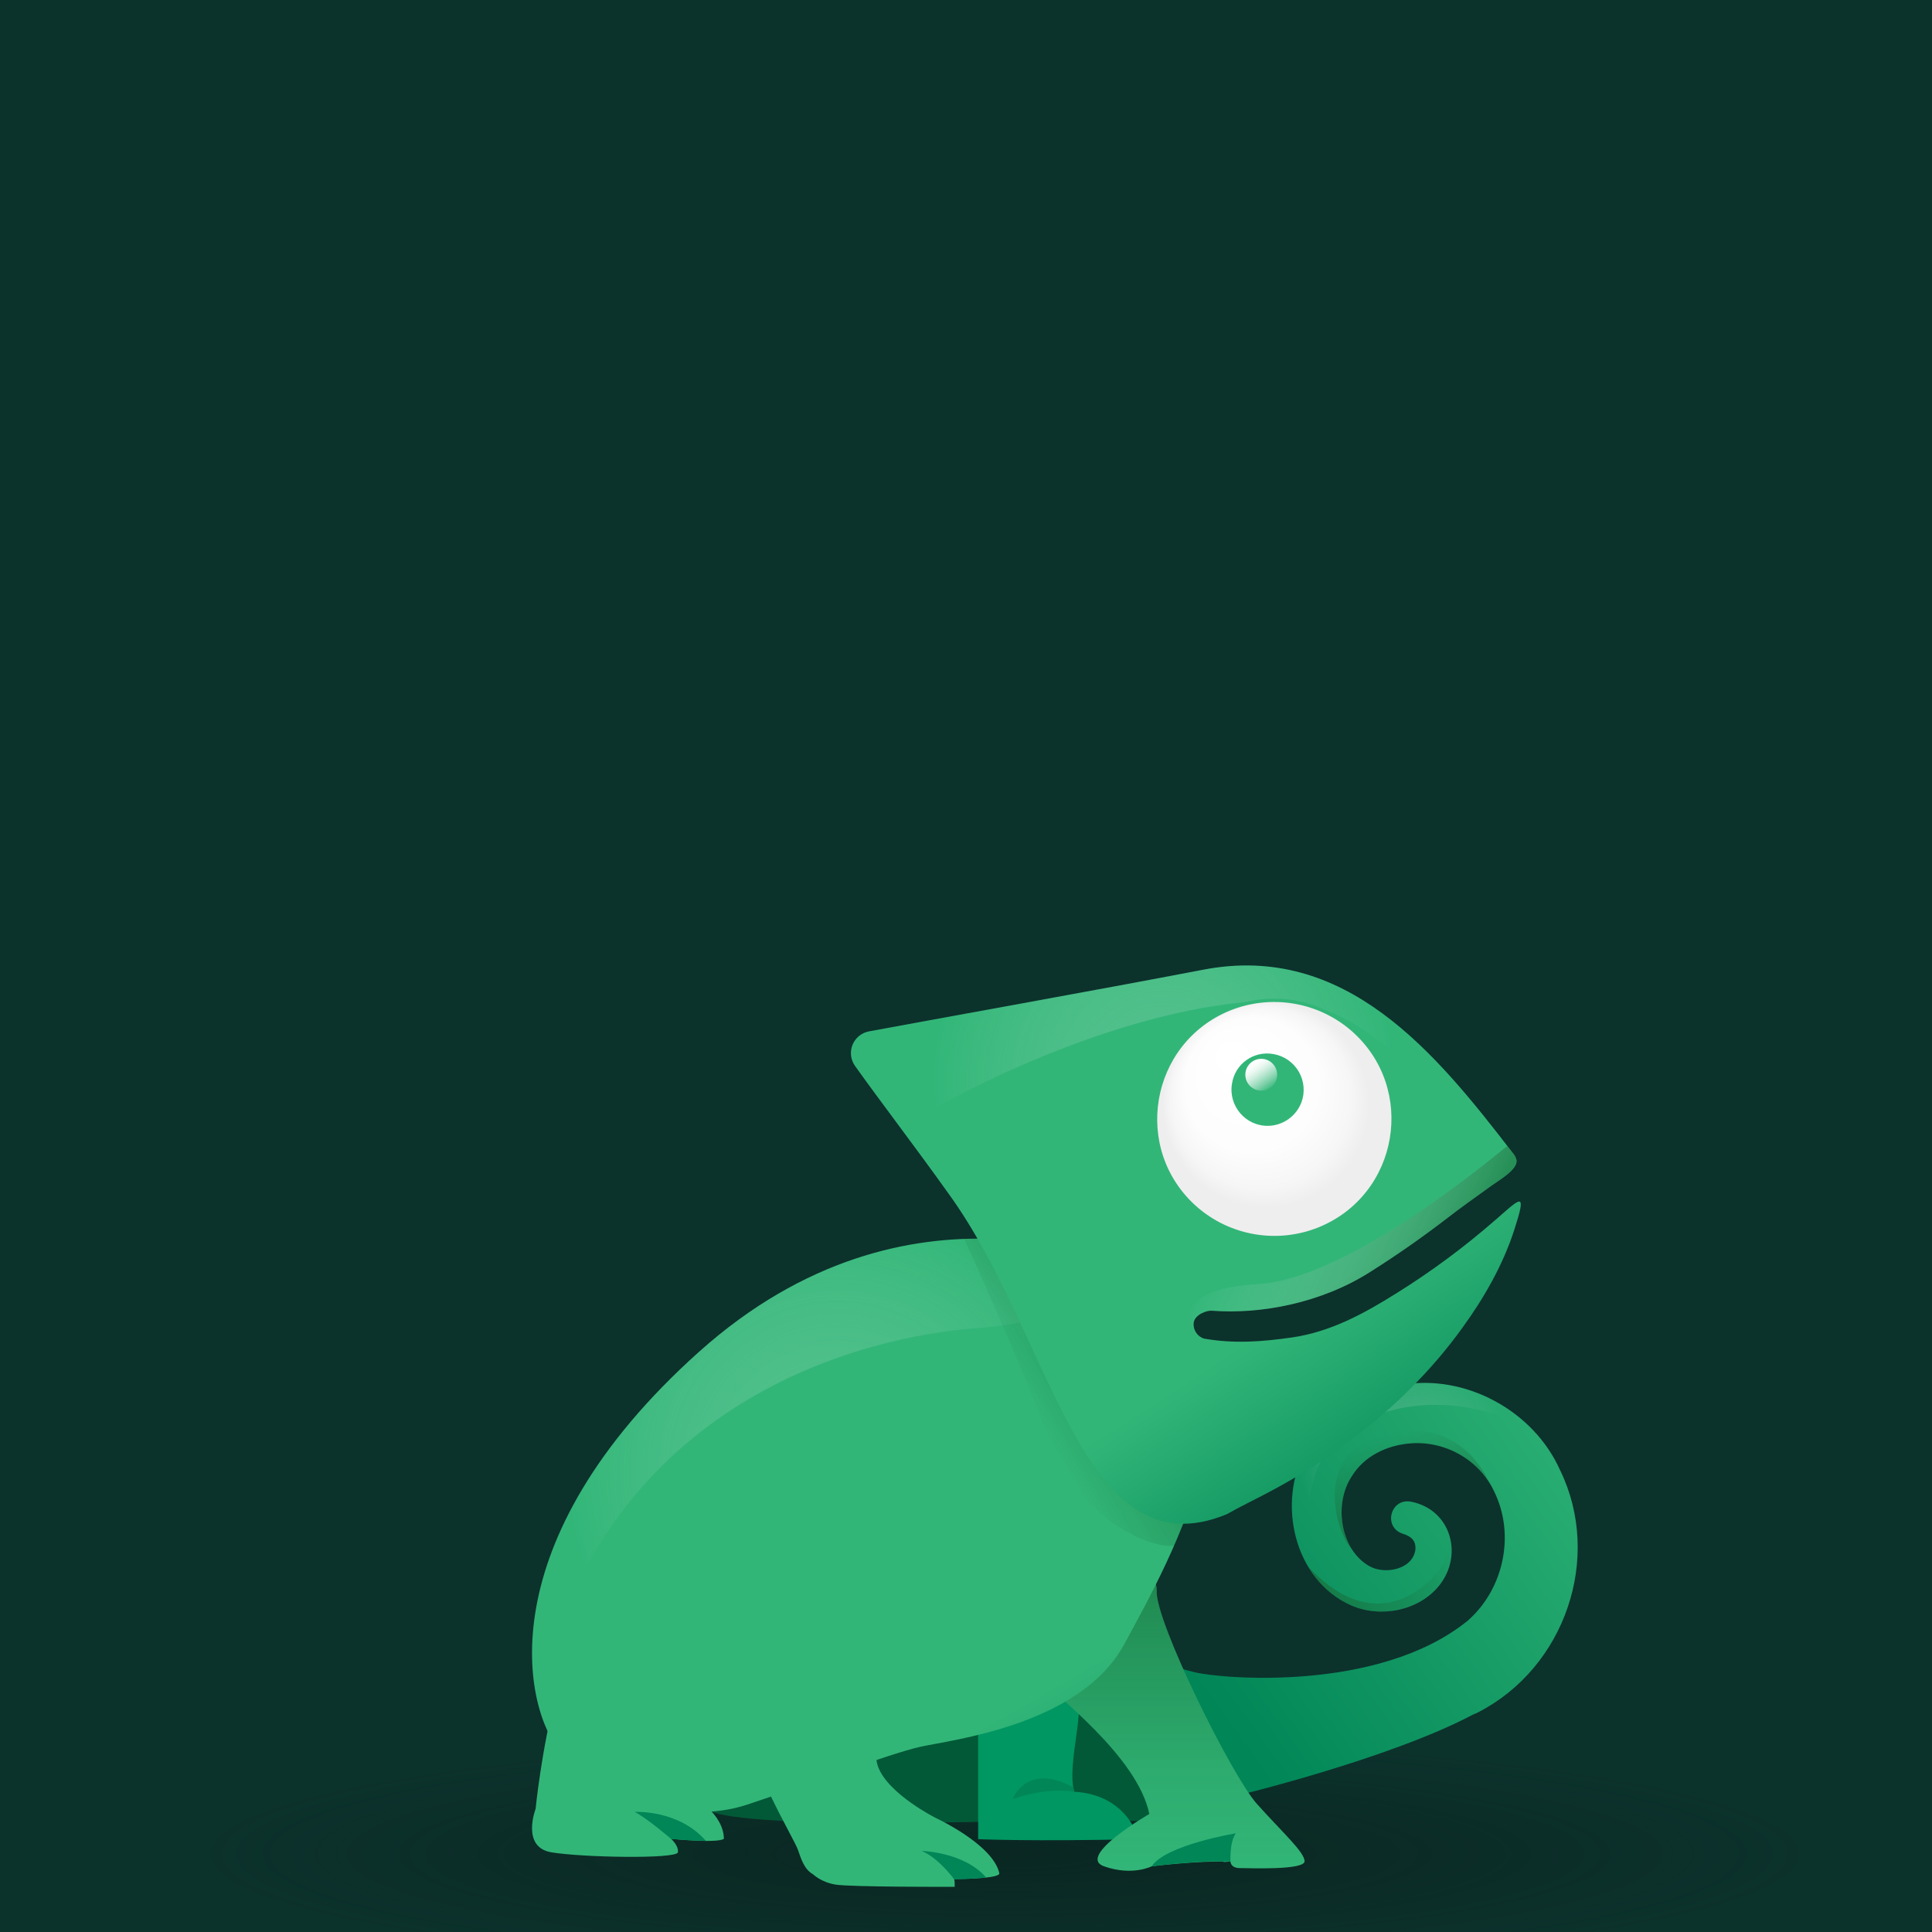
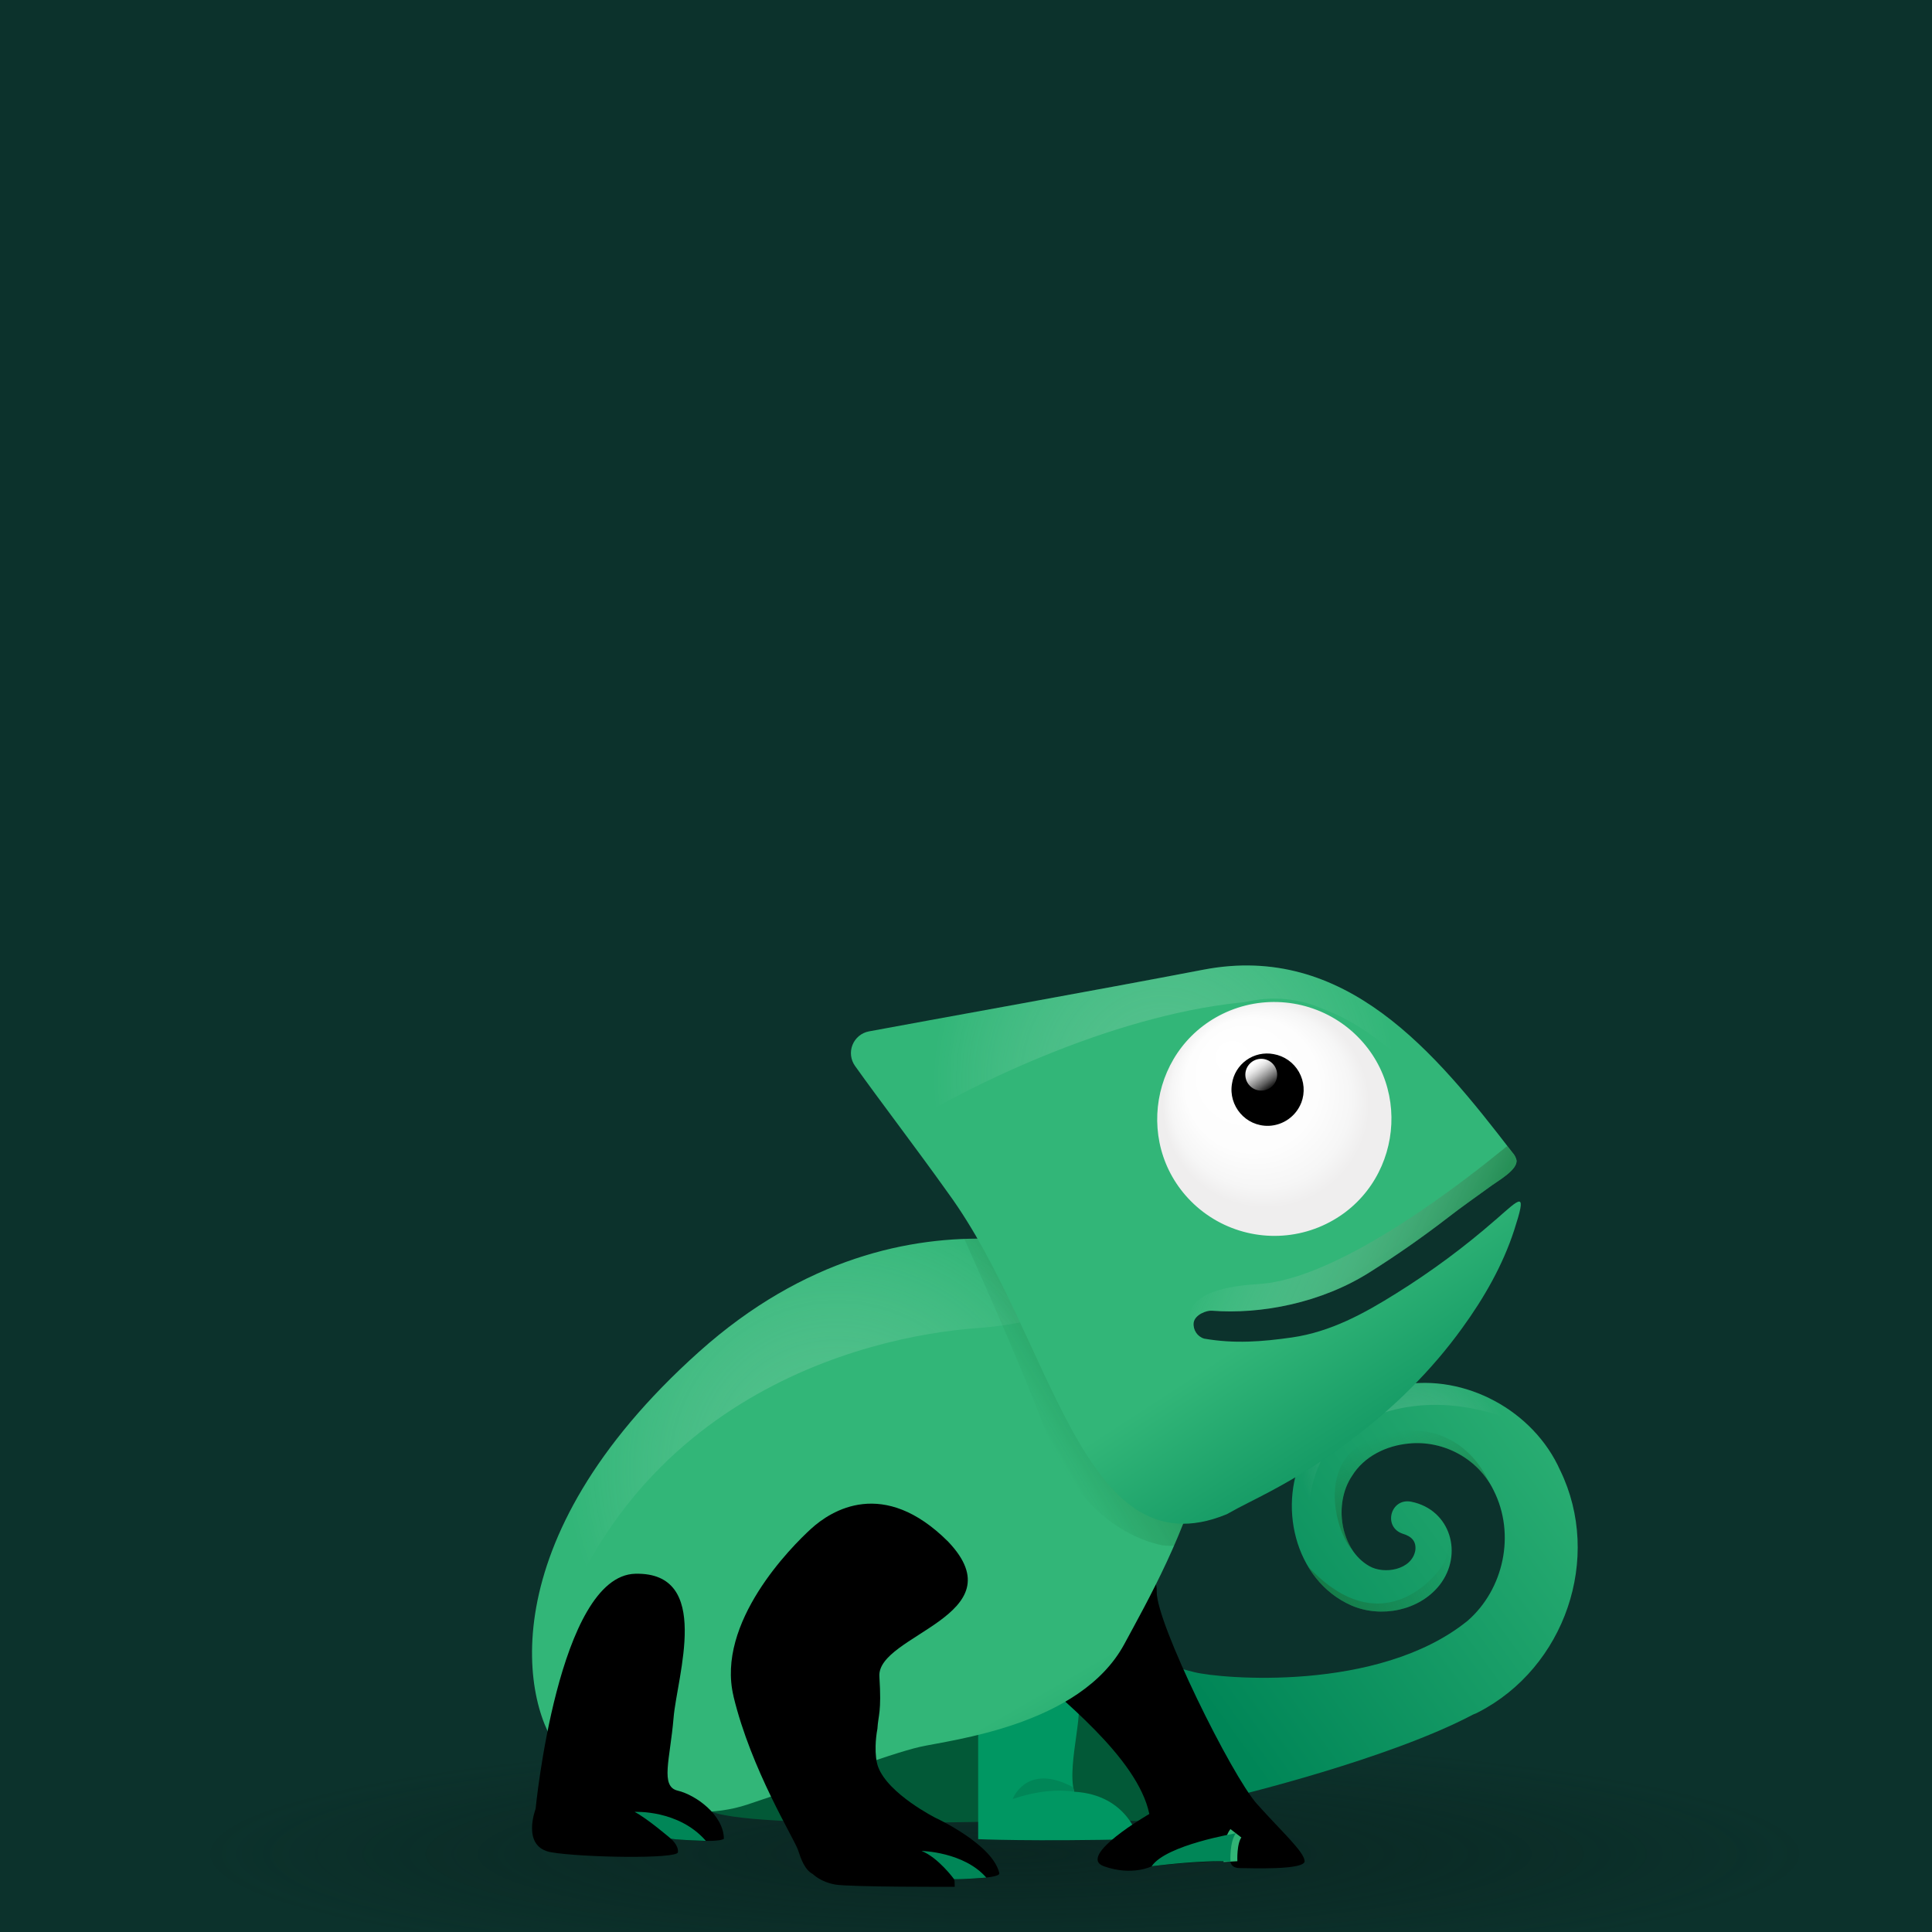
<svg xmlns="http://www.w3.org/2000/svg" xmlns:xlink="http://www.w3.org/1999/xlink" width="800" height="800" viewBox="0 0 800 800">
  <path fill="#0c322c" d="M0 0h800v800H0z" />
  <svg width="720" height="720" x="56" y="120" class="sitting-geeko spot-illustration" preserveAspectRatio="xMinYMax meet" viewBox="0 0 520.51 341.62">
    <defs id="defs71">
      <linearGradient id="gp-linearGradient116">
        <stop id="stop116" offset="0" style="stop-color:#08201c;stop-opacity:.604" />
        <stop id="stop117" offset="1" style="stop-color:#091b17;stop-opacity:0" />
      </linearGradient>
      <linearGradient id="gp-linearGradient108">
        <stop id="stop108" offset="0" style="stop-color:#32b678;stop-opacity:1" />
        <stop id="stop109" offset="1" style="stop-color:#008657;stop-opacity:1" />
      </linearGradient>
      <linearGradient id="gp-linear-gradient-4" x1="306.29" x2="306.29" y1="261.57" y2="162.6" gradientUnits="userSpaceOnUse">
        <stop id="stop22" offset="0" stop-color="#1b6936" stop-opacity="0" />
        <stop id="stop23" offset=".28" stop-color="#1b6936" stop-opacity=".09" />
        <stop id="stop24" offset=".76" stop-color="#1b6936" stop-opacity=".35" />
        <stop id="stop25" offset="1" stop-color="#1b6936" stop-opacity=".5" />
      </linearGradient>
      <linearGradient id="gp-linear-gradient-7" x1="268.39" x2="315.77" y1="124.6" y2="97.24" gradientTransform="translate(0 33)" gradientUnits="userSpaceOnUse">
        <stop id="stop33" offset="0" stop-color="#1b6936" stop-opacity="0" />
        <stop id="stop34" offset=".2" stop-color="#1b6936" stop-opacity=".11" />
        <stop id="stop35" offset=".69" stop-color="#1b6936" stop-opacity=".32" />
        <stop id="stop36" offset="1" stop-color="#1b6936" stop-opacity=".4" />
      </linearGradient>
      <linearGradient id="gp-linear-gradient-9" x1="-1917.03" x2="-1917.03" y1="-1260.12" y2="-1250.59" gradientTransform="rotate(149.6 -969 -288.83)" gradientUnits="userSpaceOnUse">
        <stop id="stop48" offset="0" stop-color="#fff" stop-opacity="0" />
        <stop id="stop49" offset=".07" stop-color="#fff" stop-opacity=".1" />
        <stop id="stop50" offset=".27" stop-color="#fff" stop-opacity=".37" />
        <stop id="stop51" offset=".46" stop-color="#fff" stop-opacity=".59" />
        <stop id="stop52" offset=".63" stop-color="#fff" stop-opacity=".77" />
        <stop id="stop53" offset=".78" stop-color="#fff" stop-opacity=".9" />
        <stop id="stop54" offset=".91" stop-color="#fff" stop-opacity=".97" />
        <stop id="stop55" offset="1" stop-color="#fff" />
      </linearGradient>
      <linearGradient id="gp-linear-gradient-10" x1="200.44" x2="235.58" y1="-1847.87" y2="-1787" gradientTransform="rotate(-30.4 3852.22 -1133.28)" gradientUnits="userSpaceOnUse">
        <stop id="stop56" offset="0" stop-color="#fff" stop-opacity="0" />
        <stop id="stop57" offset="1" stop-color="#1b6936" stop-opacity=".5" />
      </linearGradient>
      <linearGradient id="gp-linear-gradient-15" x1="358.4" x2="401.46" y1="198.07" y2="198.07" gradientUnits="userSpaceOnUse">
        <stop id="stop70" offset="0" stop-color="#1b6936" stop-opacity=".6" />
        <stop id="stop71" offset="1" stop-color="#1b6936" stop-opacity="0" />
      </linearGradient>
      <linearGradient xlink:href="#gp-linear-gradient-15" id="gp-linear-gradient-16" x1="394.4" x2="394.4" y1="186.78" y2="157.09" gradientTransform="translate(0 33)" />
      <linearGradient xlink:href="#gp-linearGradient108" id="gp-linearGradient109" x1="473.74" x2="321.91" y1="184.15" y2="233.03" gradientTransform="translate(0 33)" gradientUnits="userSpaceOnUse" />
      <linearGradient xlink:href="#gp-linearGradient108" id="gp-linearGradient111" x1="296.09" x2="330.23" y1="193.5" y2="252.63" gradientTransform="translate(0 33)" gradientUnits="userSpaceOnUse" />
      <linearGradient xlink:href="#gp-linearGradient108" id="gp-linearGradient113" x1="322.48" x2="358.4" y1="120.03" y2="187.67" gradientTransform="translate(0 33)" gradientUnits="userSpaceOnUse" />
      <linearGradient xlink:href="#gp-linear-gradient-4" id="gp-linearGradient114" x1="306.29" x2="306.29" y1="261.57" y2="162.6" gradientTransform="translate(0 33)" gradientUnits="userSpaceOnUse" />
      <linearGradient xlink:href="#gp-linear-gradient-15" id="gp-linearGradient115" x1="358.4" x2="401.46" y1="198.07" y2="198.07" gradientTransform="translate(0 33)" gradientUnits="userSpaceOnUse" />
      <radialGradient id="gp-radial-gradient-2" cx="199" cy="-1887.07" r="69.07" fx="199" fy="-1887.07" gradientTransform="rotate(-30.4 3791.55 -1149.78)" gradientUnits="userSpaceOnUse">
        <stop id="stop42" offset="0" stop-color="#a6d7ba" />
        <stop id="stop43" offset="1" stop-color="#fff" stop-opacity="0" />
      </radialGradient>
      <radialGradient id="gp-radial-gradient-3" cx="219.65" cy="-1860.27" r="35.58" fx="219.65" fy="-1883.94" gradientTransform="rotate(-30.4 3852.22 -1133.28)" gradientUnits="userSpaceOnUse">
        <stop id="stop44" offset="0" stop-color="#fff" />
        <stop id="stop45" offset=".56" stop-color="#fdfdfd" />
        <stop id="stop46" offset=".76" stop-color="#f6f6f6" />
        <stop id="stop47" offset=".87" stop-color="#efeeee" />
      </radialGradient>
      <radialGradient xlink:href="#gp-radial-gradient-2" id="gp-radial-gradient-4" cx="214.14" cy="-1806.16" r="37.95" fx="214.14" fy="-1806.16" gradientTransform="translate(0 33)" />
      <radialGradient xlink:href="#gp-radial-gradient-2" id="gp-radial-gradient-5" cx="210.05" cy="141.1" r="80.89" fx="210.05" fy="141.1" gradientTransform="translate(0 33)" />
      <radialGradient xlink:href="#gp-radial-gradient-2" id="gp-radial-gradient-6" cx="396.13" cy="166.74" r="31.64" fx="396.13" fy="166.74" gradientTransform="translate(0 33)" />
      <radialGradient xlink:href="#gp-radial-gradient-2" id="gp-radialGradient114" cx="199" cy="-1887.07" r="69.07" fx="199" fy="-1887.07" gradientTransform="rotate(-30.4 3852.22 -1133.28)" gradientUnits="userSpaceOnUse" />
      <radialGradient xlink:href="#gp-linearGradient116" id="gp-radialGradient117" cx="260.25" cy="237.5" r="260.25" fx="260.25" fy="237.5" gradientTransform="matrix(.929 0 0 .135 18.5 257.26)" gradientUnits="userSpaceOnUse" />
      <clipPath id="gp-clipPath115" clipPathUnits="userSpaceOnUse">
        <path id="path115" d="M377.5 22.21c18.21 19.08 10 50.67-15.19 58.47a35.8 35.8 0 0 1-36.29-9.42c-18.19-19.07-9.98-50.65 15.19-58.47a35.8 35.8 0 0 1 36.28 9.41" />
      </clipPath>
-       <style id="style1">.cls-18{fill:#32b678}</style>
    </defs>
    <path id="rect116" d="M0 251.52h520.51V327H0z" style="fill:url(#gp-radialGradient117);stroke:none;stroke-width:14.38;stroke-linejoin:round;stroke-dasharray:none;stroke-opacity:1" />
    <g id="gp-tail" transform="rotate(-18 300 235)">
      <path id="path72" d="M439.05 216.57c-2.02-19.46-18.13-36.38-37.41-39.02-11.71-1.88-24.6 1.28-33.15 9.74-13.18 12.29-15.37 35.89-1.41 48.4 7.23 6.43 18.89 7.83 27.03 2.39 9.63-6.48 10.19-20.44-.39-26.37-5.52-3.03-10.44 4.59-5.35 8.35 2.31 1.59 3.18 3.44 2.05 5.88-2.79 5.29-11.15 4.06-14.58.22-6.8-7.46-4.37-21.09 3.36-27.19 5.31-4.54 12.63-5.52 19.3-4.02 10.24 2.24 18.36 10.87 19.75 21.13 2.29 14.63-6.34 29.16-19.44 34.75l-.27.1c-31.95 12.1-75.48-6.45-82.34-10.76-10.13-6.37-13.46-9.14-20.11-13.67l20.11 52.73s47.24 3.74 75.48-1.19q.84-.02 1.7-.18c28.76-4.68 49.68-32.39 45.68-61.28z" class="cls-18" style="isolation:isolate;fill:url(#gp-linearGradient109);fill-opacity:1" />
      <path id="path102" d="M367.08 235.69c7.23 6.43 18.89 7.83 27.03 2.39a16.4 16.4 0 0 0 7.35-12.5c-.17.36-1.75 3.65-3.44 5.96-1.79 2.45-25.34 19.55-39.62-10.87v.02a28.4 28.4 0 0 0 8.68 14.99z" style="isolation:isolate;fill:url(#gp-linearGradient115)" />
      <path id="path103" d="M386.51 190.43c-16.38 2.23-16.9 23.6-14.07 29.35-2.2-10.77 3.1-17.93 6.75-20.81 5.31-4.54 12.63-5.52 19.3-4.02a25.7 25.7 0 0 1 19.18 18.34l-.1-.81c-2.26-15.25-14.68-24.28-31.06-22.05" style="isolation:isolate;fill:url(#gp-linear-gradient-16)" />
      <path id="path104" d="M401.64 177.55c-11.71-1.88-24.6 1.28-33.15 9.74-9.33 8.7-13.14 23.06-9.63 35.15.02-.16 3.81-34.32 26.53-37.95 22.76-3.64 39.88 8.5 49.3 17.39-6.41-12.72-18.86-22.38-33.04-24.33z" style="opacity:.3;isolation:isolate;fill:url(#gp-radial-gradient-6)" />
    </g>
    <path id="path74" d="M315.28 246.9c-.11-2.42.09-4.92.52-7.43a60 60 0 0 1-13.04-8.79c-4.89-4.39-26.52-23.78-46.27-31.74l-.58.53a41 41 0 0 0-1.88-1.86c-29.73-14.23-54.67-3.45-61.53-.3-6.86 3.14-57.19 44.81-19.88 79.43 15.62 5.8 105.96 2.13 112.03 2.35 14.67.53 29.34.76 43.45-.33-8.56-8.26-12.31-20.26-12.83-31.85z" class="cls-18" style="isolation:isolate;fill:#025937" />
    <path id="path77" d="M281.09 242.11c4.15 1.22-2.44 20.22 0 28.6 16.16.93 19.28 14.2 19.28 14.2-32.34.73-48.04 0-48.04 0v-35.34s4.7-14.53 28.76-7.46" class="cls-18" style="isolation:isolate;fill:#009762;fill-opacity:1" />
    <path id="path80" d="M303.57 277.37s-22.01 12.68-13.56 15.67 14.26 0 14.26 0 13.91-1.76 23.59-1.41c0 0 0 1.94 2.82 1.94s19.54.7 19.37-2.11c-.18-2.82-6.69-8.63-14.26-17.08s-30.28-54.37-30.02-63.63-15.76-19.6-27.55-13.11-21.3 26.45-11.8 35.4 33.63 27.26 37.15 44.34z" class="cls-18" style="isolation:isolate" />
    <path id="path81" d="M329.48 283.15c-1.95 2.53-1.62 8.48-1.62 8.48" style="fill:none;stroke:#32b678;stroke-miterlimit:10;stroke-width:4.14px;isolation:isolate" />
    <path id="path82" d="M303.57 277.37s-22.01 12.68-13.56 15.67 9.85.81 14.26 0 13.91-1.76 23.59-1.41c0 0 0 1.94 2.82 1.94s19.54.7 19.37-2.11c-.18-2.82-6.69-8.63-14.26-17.08s-30.28-54.37-30.02-63.63-15.76-19.6-27.55-13.11-21.3 26.45-11.8 35.4 33.63 27.26 37.15 44.34z" style="isolation:isolate;mix-blend-mode:multiply;fill:url(#gp-linearGradient114)" />
    <path id="path84" d="M296.58 113.96s-64.48-31.67-127.83 25.08S115.91 246 127.64 259.21s36.05 21.82 55.58 15.35 42.47-15.17 51.61-17.26 48.06-6.31 61.26-30.8c13.2-24.48 50.56-88.77.5-112.54z" class="cls-18" style="isolation:isolate;fill:url(#gp-linearGradient111);fill-opacity:1" />
    <path id="path86" d="M296.58 113.96s-19.88-9.76-48.41-8.73c0 0 17.38 38.4 23.71 56.04 6.32 17.64 18.49 31.4 34.42 35.43q2.27.56 4.67.36c12.65-28.97 21.14-66.24-14.38-83.1z" style="mix-blend-mode:multiply;isolation:isolate;fill:url(#gp-linear-gradient-7)" />
    <path id="path94" d="M179.09 242.16c5.31 22.05 18.14 42.5 19.33 46.04.84 2.52 1.92 5.83 4.4 7.16.14.07 2.31 2.36 6.74 3.14s35.75.68 35.75.68c-.05-1.31.02-1.74-.18-2.29 5.21-.07 13.85-.4 13.53-1.8-1.95-8.65-19-16.51-19-16.51s-14.26-7.16-17.28-15.32c-.57-1.53-.81-3.8-.75-6.22v-.02c.04-1.71.22-3.48.54-5.16.24-4.18 1.28-4.74.59-15.65-.8-12.52 41.65-18.18 20.61-40.33-19.4-19.4-35.06-9.35-41.04-3.9s-28.54 28.11-23.23 50.16z" class="cls-18" style="isolation:isolate" />
    <path id="path96" d="M119.85 275.85s6.75-69.87 29.87-70.39 12.47 30.65 11.43 43.12-4.08 20.56 1.24 21.81 13.75 7.23 13.82 14.41c-1.88 1.43-15.84 0-15.84 0s2.34 1.97 2.08 4.04-28.83 1.56-37.92 0-4.68-12.99-4.68-12.99" class="cls-18" style="isolation:isolate" />
    <path id="path99" d="M252.33 131.9c21.79-1.56 39.2-9.69 49-15.4a57 57 0 0 0-4.75-2.54s-64.48-31.67-127.83 25.08c-47.67 42.7-53.52 81.7-48.49 104.02 20.6-89.99 97.84-108.71 132.08-111.16z" style="opacity:.3;isolation:isolate;fill:url(#gp-radial-gradient-5)" />
    <path id="path101" d="M160.36 284.79s-7.17-6.16-10.87-8.04c0 0 13.15-.74 21.33 8.67 0 0-7.18-.17-10.46-.63m84.77 12.11s-4.75-6.51-9.75-8.46c0 0 12.65.24 19.38 7.98 0 0-6.13.51-9.63.48m82.73-5.27s-.33-5.94 1.62-8.48c0 0-21.03 3.5-25.21 9.88 0 0 14.64-1.94 23.59-1.41zm-46.77-20.93c-4.95-.72-11.03-.29-18.43 2.19 0 0 4.15-11.08 18.14-3.49z" style="fill:#008657" />
    <g id="gp-head" transform="rotate(-5 227 198)">
      <path id="path87" d="M415.06 115.62a229 229 0 0 1-31.43 19.29c-10.22 5.23-20.65 9.79-32.28 10.45-9.17.5-17.36.41-26.24-1.94a4.46 4.46 0 0 1-2.71-5.02c.58-2.41 4.24-3.36 5.69-3.11 14.51 2.42 32.97.59 48.43-7.51a299 299 0 0 0 24.29-14c3.95-2.58 10.1-6.15 14.16-8.59 2.09-1.26 8.18-4.03 7.94-6.89a5 5 0 0 0-.98-2.28c-20.32-31.81-44.28-67.09-87.45-62.64-32.22 3.31-80.87 7.68-101.33 9.67a6.62 6.62 0 0 0-5.04 9.94c6.38 10.87 16.11 26.15 24.46 40.36 27.37 45.37 29.64 117.13 74.69 103.03 4.5-2.06 9.14-3.76 13.69-5.72q13.22-5.61 25.4-13.22c13.37-8.36 25.73-18.53 36.04-30.5 7.22-8.31 13.69-17.6 18-27.77 4.9-11.57 2.97-9.62-5.32-3.54z" class="cls-18" style="isolation:isolate;fill:url(#gp-linearGradient113);fill-opacity:1" />
      <path id="path89" d="M416.02 86.92c-19.13-29.05-42.46-57.56-81.54-53.54-32.22 3.31-80.87 7.68-101.33 9.67a6.62 6.62 0 0 0-5.04 9.94c3.3 5.62 7.5 12.43 11.94 19.65 27.53-13.69 73.74-29.82 111.34-28.42 29.64 1.1 39.28 25.06 64.64 42.69h.01z" style="opacity:.3;isolation:isolate;fill:url(#gp-radialGradient114)" />
      <path id="path90" d="M377.5 55.21c18.21 19.08 10 50.67-15.19 58.47a35.8 35.8 0 0 1-36.29-9.42c-18.19-19.07-9.98-50.65 15.19-58.47a35.8 35.8 0 0 1 36.28 9.41" style="isolation:isolate;fill:url(#gp-radial-gradient-3);stroke:#32b678;stroke-opacity:1" />
      <g id="gp-pupil" transform="translate(11.04 1.92)">
        <path id="path91" d="M349.18 73.7a10.9 10.9 0 0 1-10.26 6.03c-7-.39-11.59-7.09-9.9-13.52a10.6 10.6 0 0 1 13.17-7.75 10.86 10.86 0 0 1 7 15.24" class="cls-18" style="isolation:isolate" />
        <circle id="circle91" cx="337.98" cy="64.29" r="4.76" style="isolation:isolate;fill:url(#gp-linear-gradient-9)" />
      </g>
      <path id="path92" d="M342.79 128.57c-27.91-.81-20.33 11.94-20.33 11.94h.01a4 4 0 0 1-.09-2.1c.58-2.41 4.24-3.36 5.69-3.11 14.51 2.42 32.97.59 48.43-7.51a299 299 0 0 0 24.29-14c3.95-2.58 10.1-6.15 14.16-8.59 2.09-1.26 8.18-4.03 7.94-6.89a5 5 0 0 0-.98-2.28l-1.38-2.16c-11.06 7.55-52.73 35.42-77.75 34.69z" style="isolation:isolate;fill:url(#gp-linear-gradient-10)" />
      <path id="gp-path93" d="M415.06 115.62a229 229 0 0 1-31.43 19.29c-10.22 5.23-20.65 9.79-32.28 10.45-9.17.5-17.36.41-26.24-1.94-.93-.25-2.17-1.4-2.63-2.92 0 0 .56 11.14 26.46 12.49 20.71 1.08 57.1-22.94 70.85-32.61.18-.42.42-.81.6-1.23 4.9-11.57 2.97-9.62-5.32-3.54z" style="opacity:.3;isolation:isolate;fill:url(#gp-radial-gradient-4)" />
      <path id="gp-eyelids" fill="none" stroke="#30ba78" stroke-linejoin="round" stroke-width="2.08" d="m312.43 104.37 114.2-45.61M282.1 33.59 396.31-12" clip-path="url(#gp-clipPath115)" transform="translate(0 33)" />
    </g>
  </svg>
</svg>
